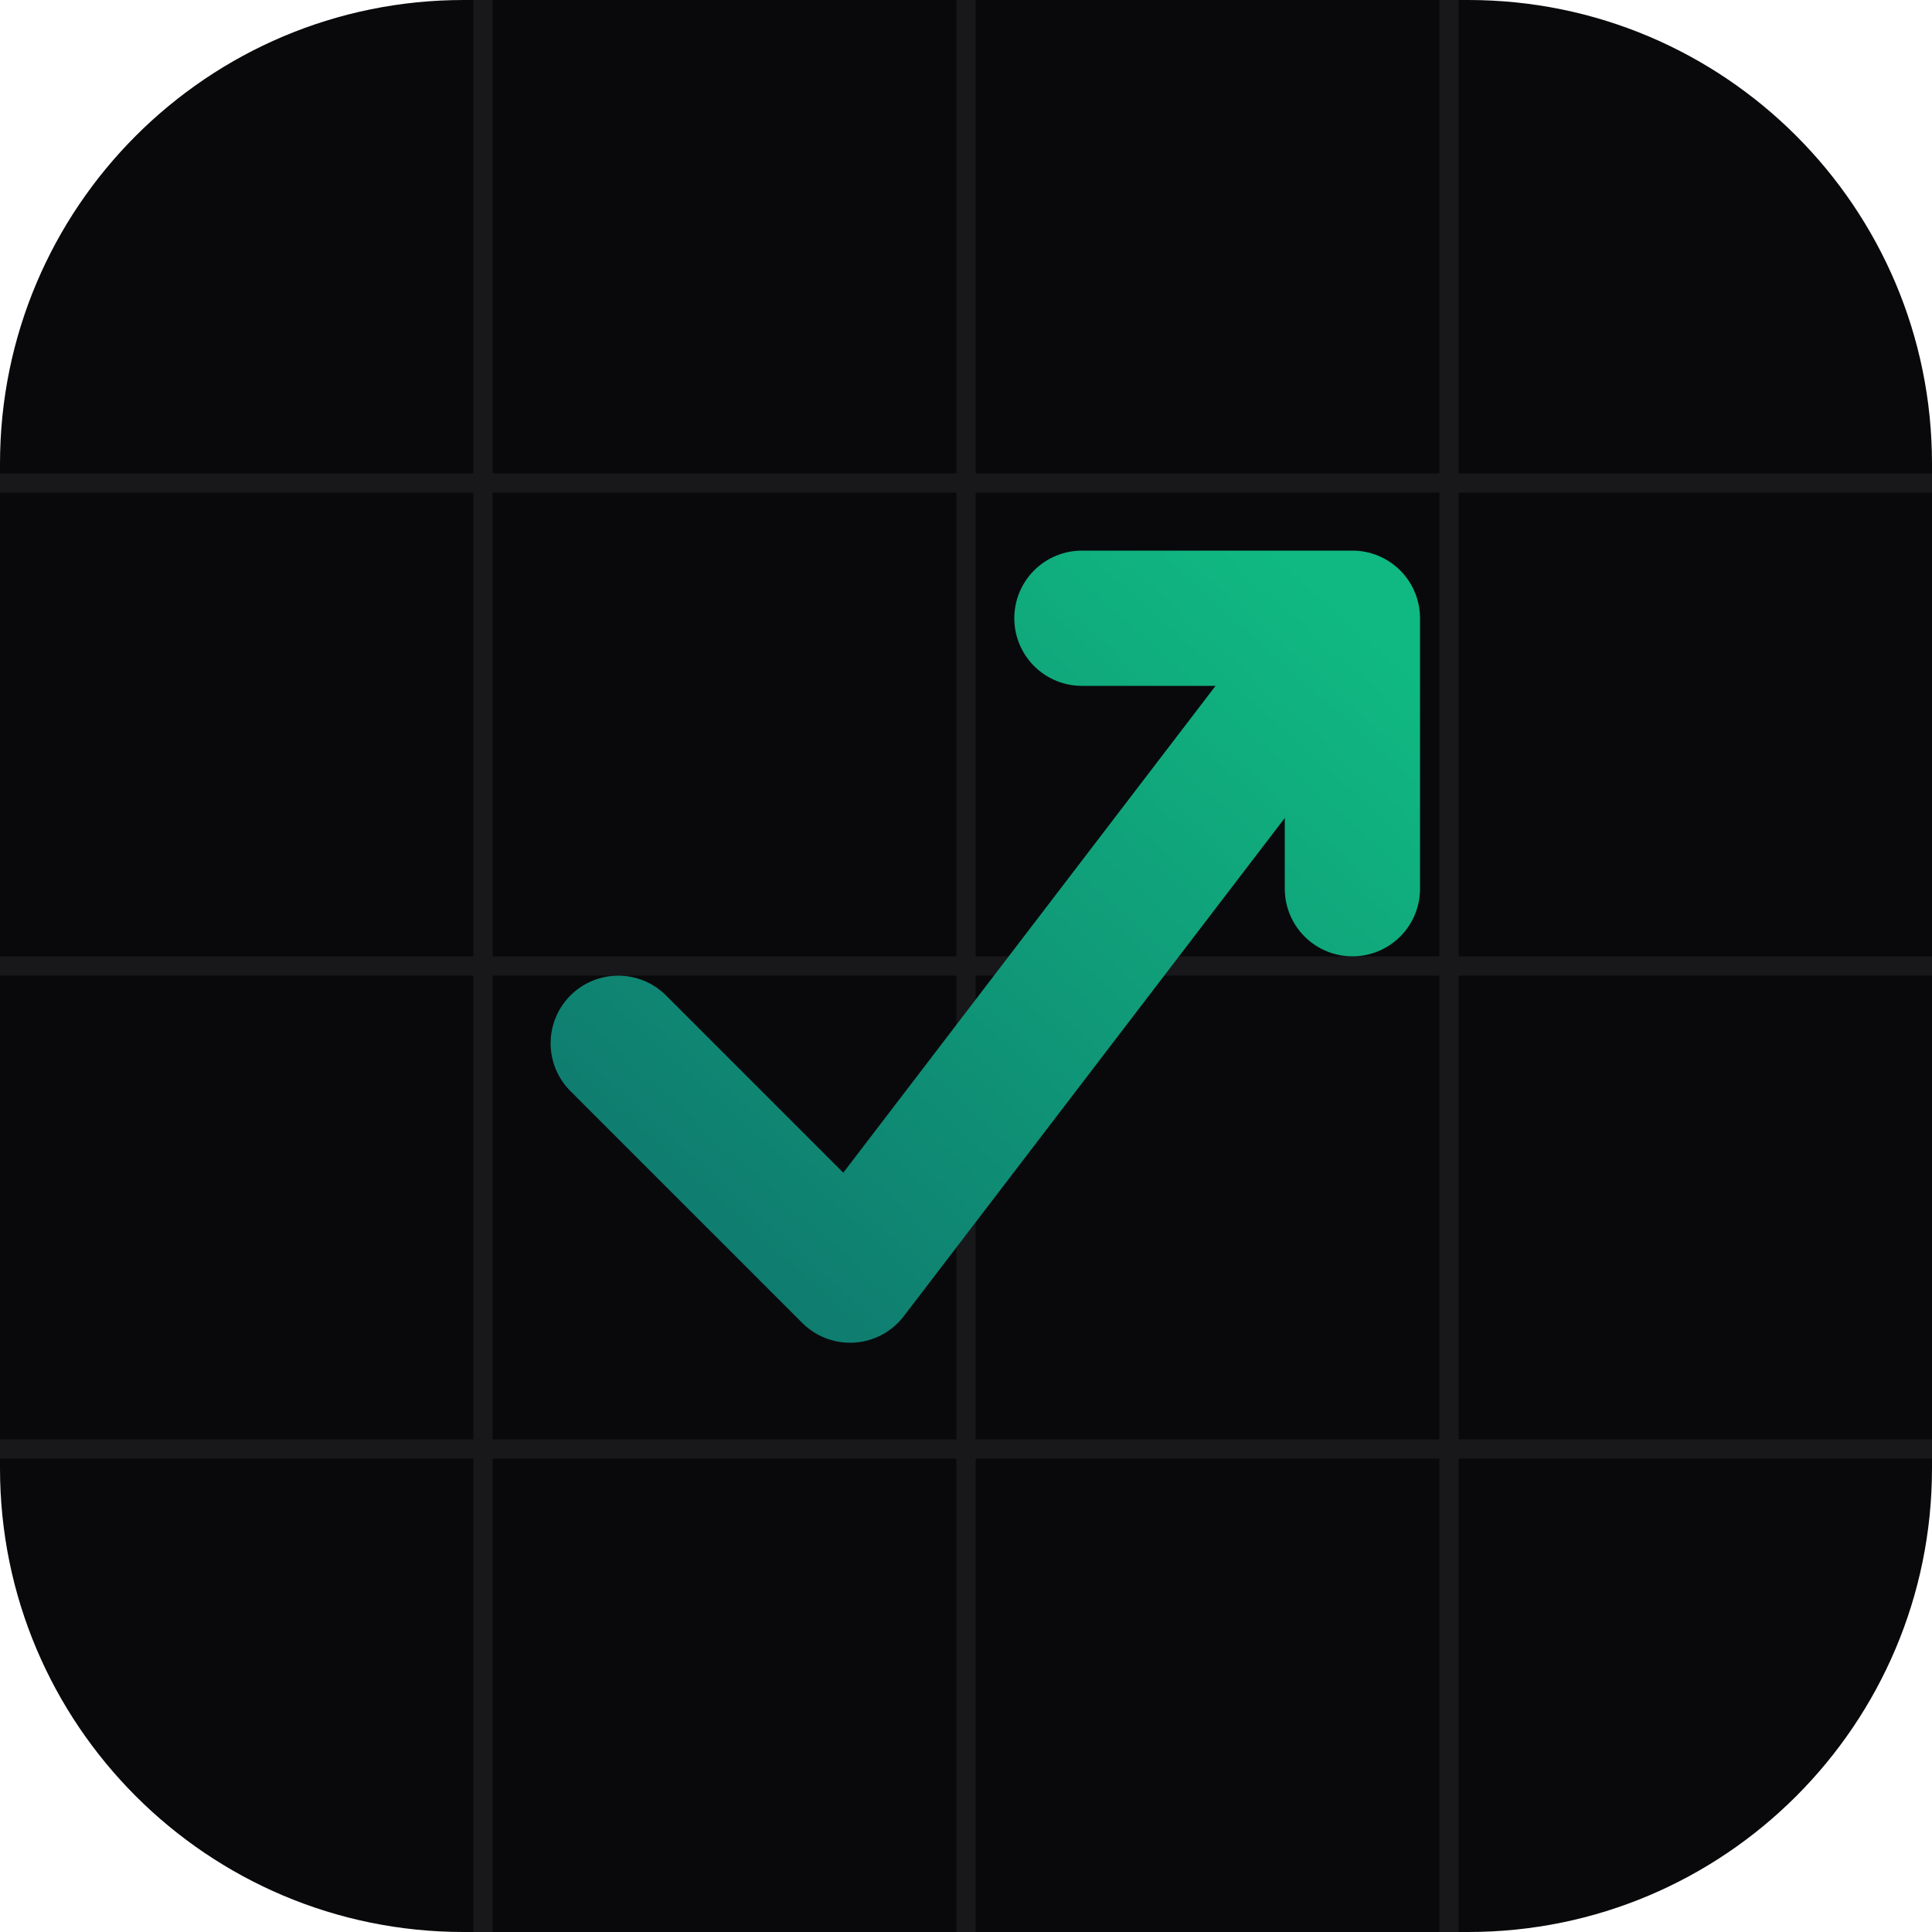
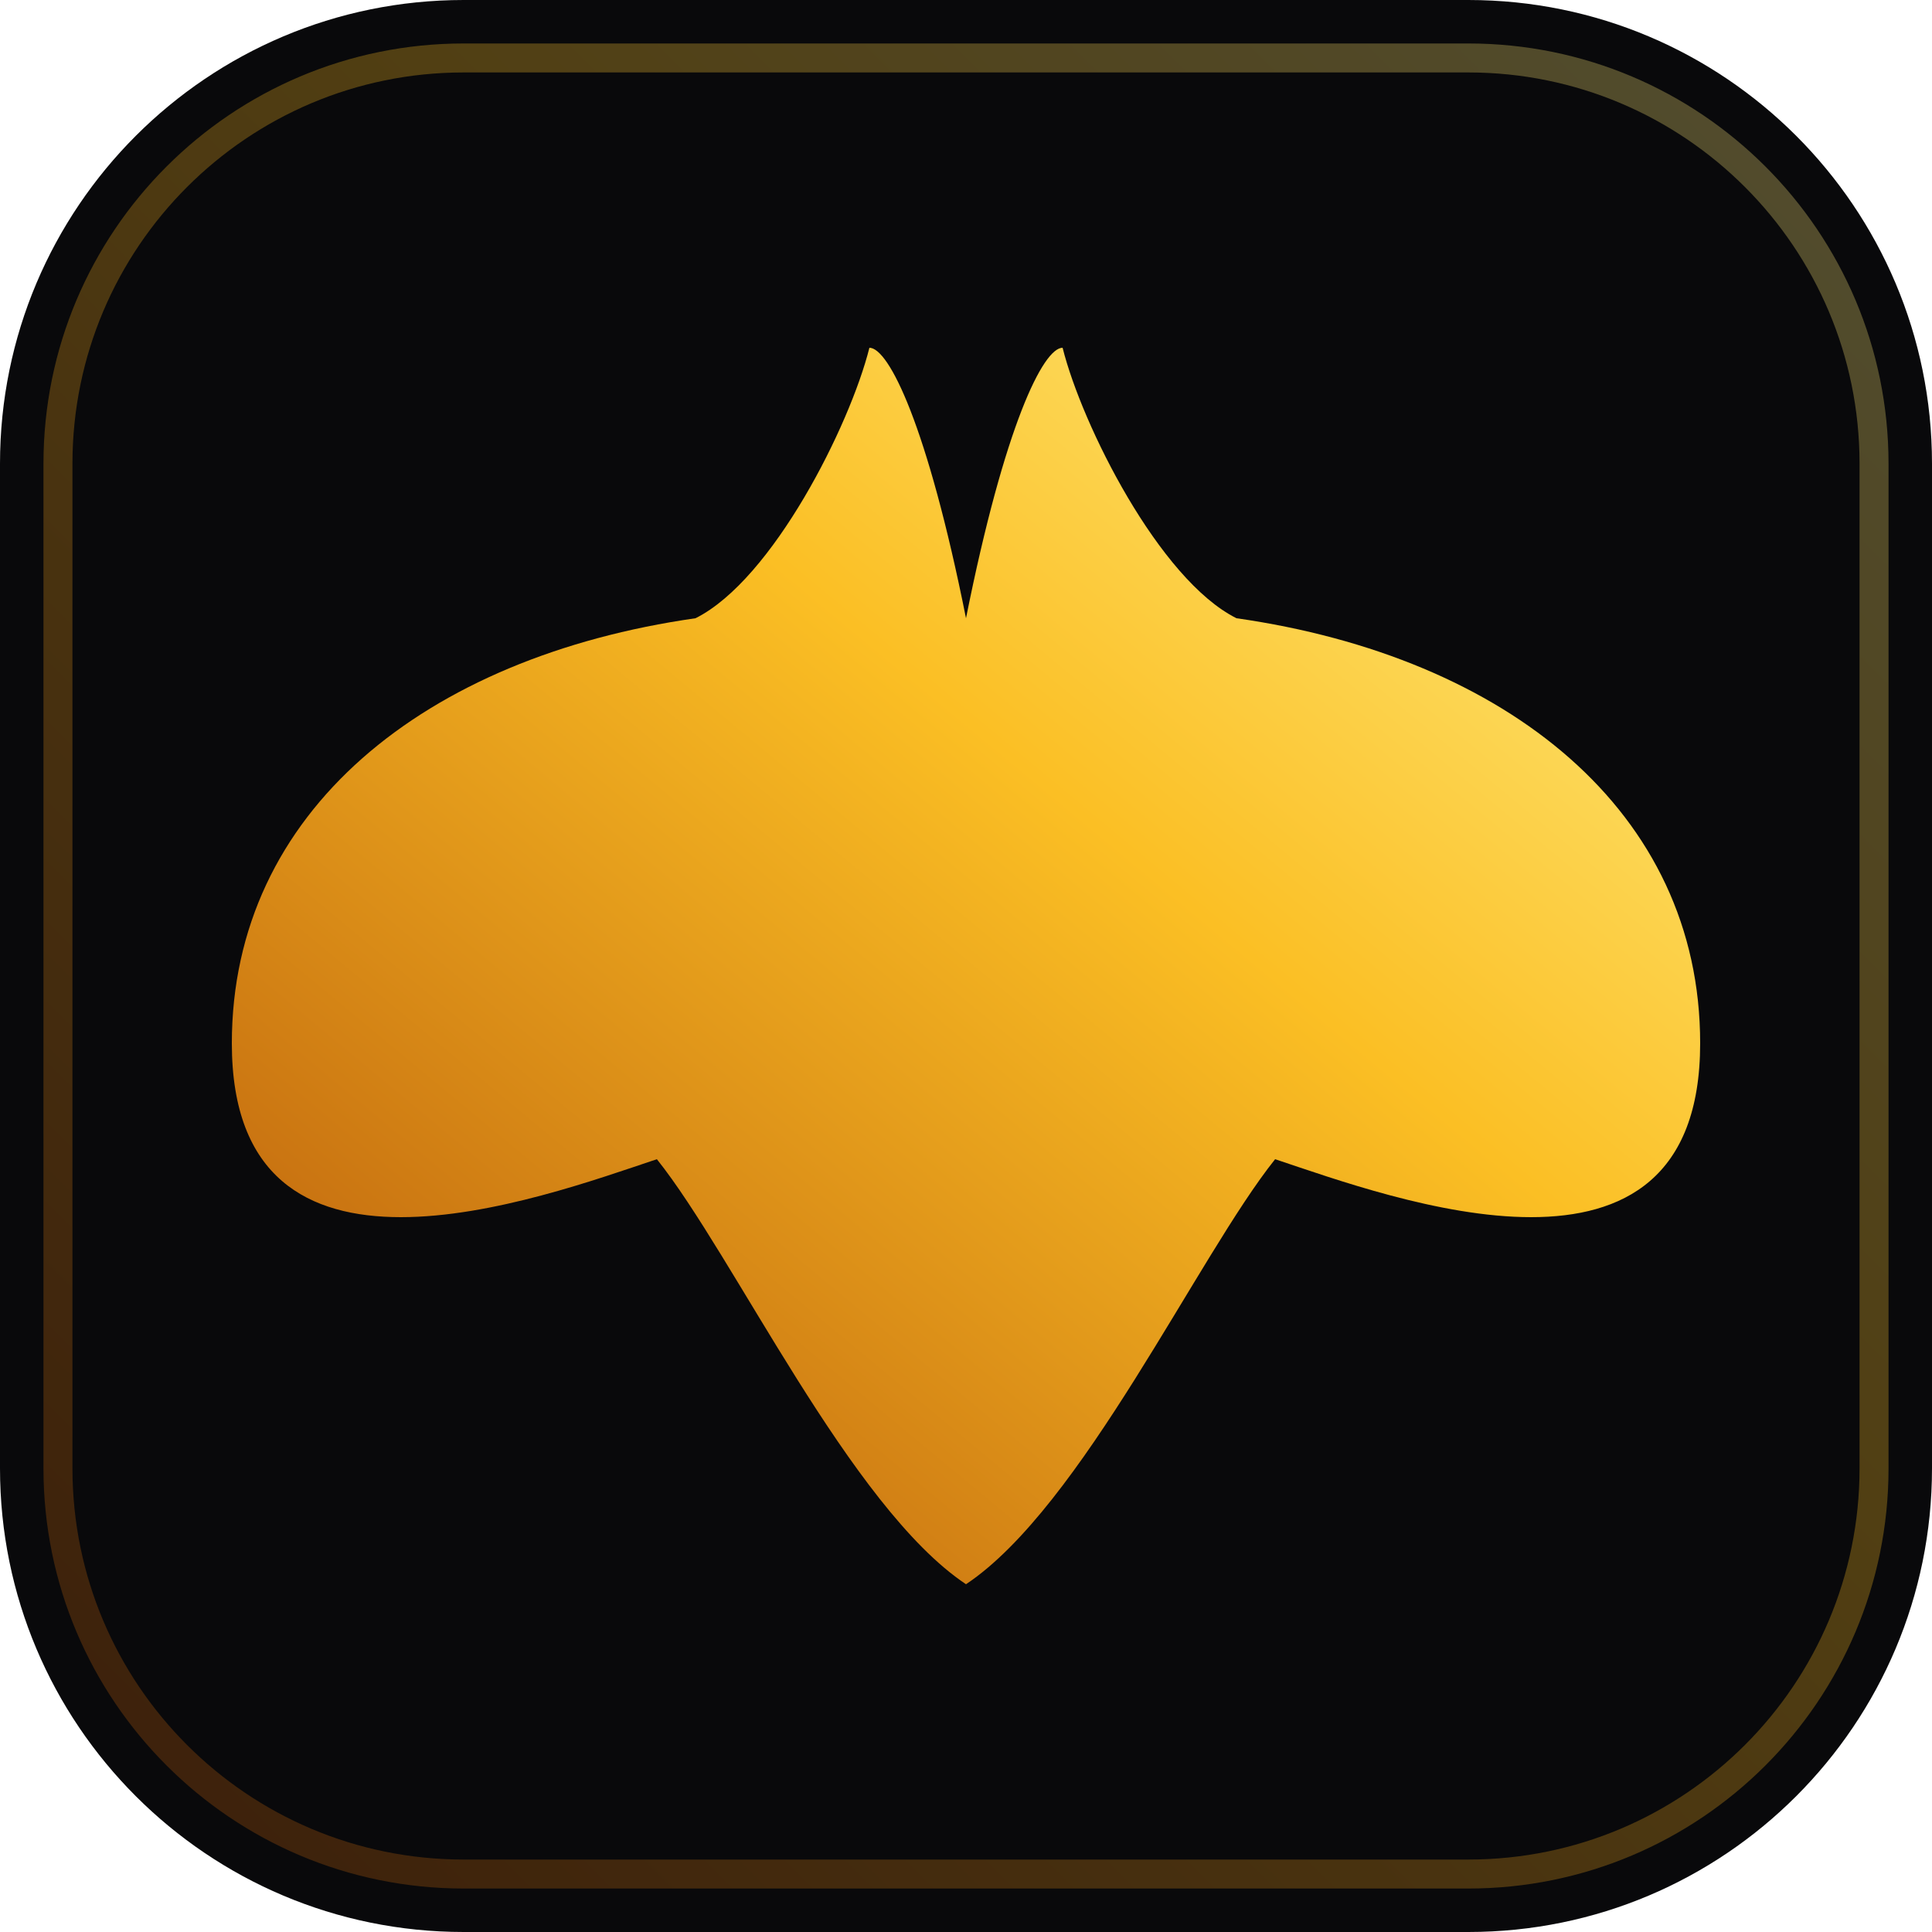
<svg xmlns="http://www.w3.org/2000/svg" viewBox="0 0 100 100" width="128" height="128">
  <defs>
-     <linearGradient id="premiumGrad" x1="0%" y1="100%" x2="100%" y2="0%">
-       <stop offset="0%" stop-color="#0f766e" />
-       <stop offset="100%" stop-color="#10b981" />
+     <linearGradient id="goldGrad" x1="0%" y1="100%" x2="100%" y2="0%">
+       <stop offset="0%" stop-color="#b45309" />
+       <stop offset="60%" stop-color="#fbbf24" />
+       <stop offset="100%" stop-color="#fef08a" />
    </linearGradient>
  </defs>
  <rect width="100" height="100" rx="24" fill="#09090b" />
-   <path d="M 25 0 L 25 100 M 50 0 L 50 100 M 75 0 L 75 100 M 0 25 L 100 25 M 0 50 L 100 50 M 0 75 L 100 75" stroke="#18181b" stroke-width="1" fill="none" />
-   <path d="M 32 54 L 44 66 L 70 32 M 56 32 L 70 32 L 70 46" stroke="url(#premiumGrad)" stroke-width="7" stroke-linecap="round" stroke-linejoin="round" fill="none" />
+   <rect x="3" y="3" width="94" height="94" rx="21" fill="none" stroke="url(#goldGrad)" stroke-width="1.5" opacity="0.3" />
+   <path d="M 50,32             C 48,22 46,18 45,18             C 44,22 40,30 36,32             C 22,34 12,42 12,54             C 12,68 28,62 34,60             C 38,65 44,78 50,82             C 56,78 62,65 66,60             C 72,62 88,68 88,54             C 88,42 78,34 64,32             C 60,30 56,22 55,18             C 54,18 52,22 50,32 Z" fill="url(#goldGrad)" />
</svg>
